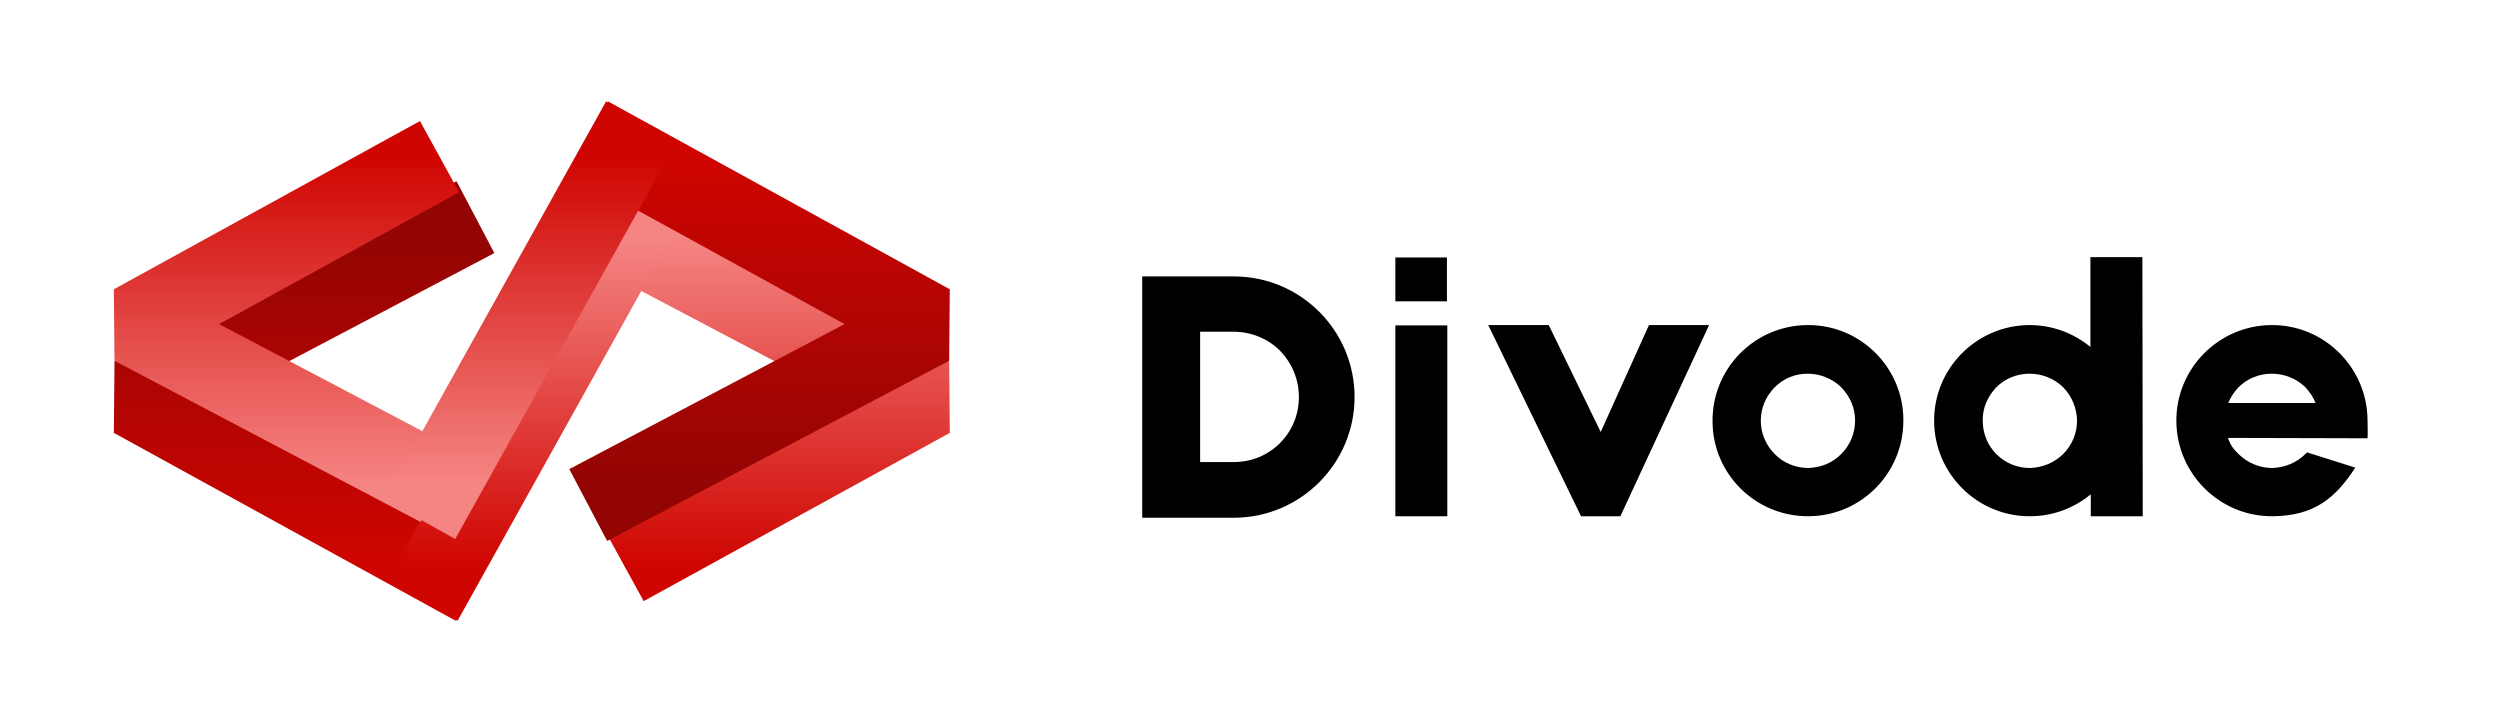
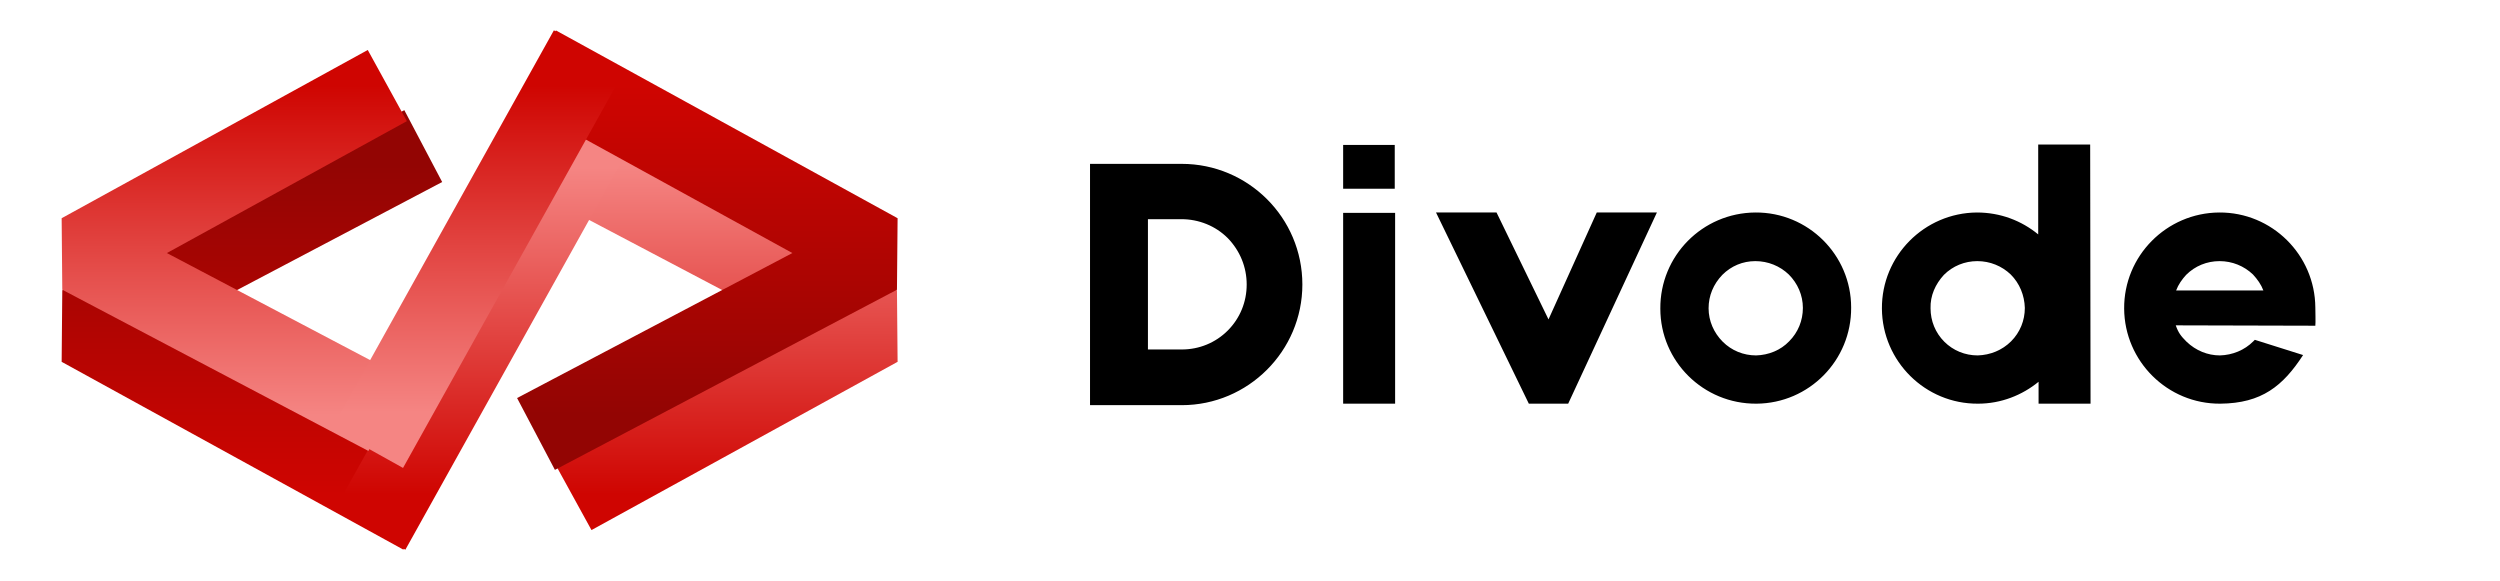
- <svg xmlns="http://www.w3.org/2000/svg" width="431" height="124" viewBox="0 0 431 124" fill="none">
-   <path d="M212.728 47.656C224.184 47.656 233.528 56.936 233.528 68.456C233.528 79.912 224.184 89.256 212.728 89.256H197.432H196.92V47.656H197.048H212.728ZM220.664 76.392C222.776 74.28 223.928 71.464 223.928 68.456C223.928 65.448 222.776 62.632 220.664 60.456C218.552 58.344 215.672 57.192 212.664 57.192H206.904V79.656H212.728C215.736 79.656 218.552 78.504 220.664 76.392ZM249.454 44.392V51.944H240.558V44.392H249.454ZM249.518 56.104V89H240.558V56.104H249.518ZM284.282 56.04H294.65L279.354 89H272.57L256.57 56.04H267.002L275.962 74.472L284.282 56.04ZM311.625 56.04C320.713 55.976 328.138 63.336 328.138 72.424C328.201 81.512 320.906 88.936 311.817 89C302.665 89.064 295.241 81.704 295.241 72.616C295.177 63.528 302.473 56.104 311.625 56.04ZM317.449 78.248C318.986 76.712 319.817 74.664 319.817 72.488C319.817 70.312 318.921 68.264 317.385 66.728C315.849 65.256 313.802 64.424 311.625 64.424C309.449 64.424 307.465 65.256 305.929 66.792C304.393 68.392 303.561 70.376 303.561 72.552C303.561 74.728 304.457 76.776 305.993 78.312C307.529 79.848 309.577 80.68 311.753 80.68C313.929 80.616 315.977 79.784 317.449 78.248ZM369.41 89H360.45V85.224C357.634 87.528 353.986 89 350.018 89C340.93 89.064 333.506 81.704 333.442 72.616C333.378 63.528 340.738 56.104 349.826 56.04C353.858 56.04 357.506 57.448 360.386 59.816V44.328H369.346L369.41 89ZM355.714 78.248C357.25 76.712 358.082 74.664 358.082 72.488C358.018 70.312 357.186 68.264 355.65 66.728C354.114 65.256 352.066 64.424 349.89 64.424C347.714 64.424 345.666 65.256 344.13 66.792C342.658 68.392 341.762 70.376 341.826 72.552C341.826 74.728 342.658 76.776 344.194 78.312C345.73 79.848 347.778 80.68 349.954 80.68C352.13 80.616 354.178 79.784 355.714 78.248ZM408.164 72.424C408.164 72.872 408.228 75.112 408.164 75.56L384.1 75.496C384.548 76.776 384.996 77.352 385.956 78.312C387.556 79.848 389.604 80.68 391.716 80.68C393.892 80.616 395.94 79.784 397.476 78.248C397.54 78.184 397.668 78.056 397.732 77.992L406.052 80.616C402.596 85.928 398.948 88.936 391.78 89C382.692 89.064 375.268 81.704 375.204 72.616C375.14 63.528 382.5 56.104 391.588 56.04C400.676 55.976 408.1 63.336 408.164 72.424ZM391.652 64.424C389.476 64.424 387.428 65.256 385.892 66.792C385.188 67.56 384.548 68.456 384.164 69.48H399.204C398.82 68.456 398.18 67.56 397.412 66.728C395.876 65.256 393.828 64.424 391.652 64.424Z" fill="black" />
-   <path d="M107.6 40.697L160.374 68.494L107.6 97.5" stroke="url(#paint0_linear_800_1854)" stroke-width="14" stroke-linejoin="bevel" />
-   <path d="M75.774 40.697L23 68.494L75.774 97.5" stroke="url(#paint1_linear_800_1854)" stroke-width="14" stroke-linecap="square" stroke-linejoin="bevel" />
-   <path d="M107.6 41.1L76.177 97.5" stroke="url(#paint2_linear_800_1854)" stroke-width="14" stroke-linecap="square" stroke-linejoin="bevel" />
-   <path d="M75.774 83.803L23 56.006L75.774 27" stroke="url(#paint3_linear_800_1854)" stroke-width="14" stroke-linejoin="bevel" />
-   <path d="M107.6 83.803L160.374 56.006L107.6 27" stroke="url(#paint4_linear_800_1854)" stroke-width="14" stroke-linecap="square" stroke-linejoin="bevel" />
-   <path d="M75.774 83.4L107.197 27" stroke="url(#paint5_linear_800_1854)" stroke-width="14" stroke-linecap="square" stroke-linejoin="bevel" />
+ <svg xmlns="http://www.w3.org/2000/svg" width="431" height="100" viewBox="0 0 431 100" fill="none">
+   <path d="M203.728 28.25C215.184 28.25 224.528 37.53 224.528 49.05C224.528 60.506 215.184 69.85 203.728 69.85H188.432H187.92V28.25H188.048H203.728ZM211.664 56.986C213.776 54.874 214.928 52.058 214.928 49.05C214.928 46.042 213.776 43.226 211.664 41.05C209.552 38.938 206.672 37.786 203.664 37.786H197.904V60.25H203.728C206.736 60.25 209.552 59.098 211.664 56.986ZM240.454 24.986V32.538H231.558V24.986H240.454ZM240.518 36.698V69.594H231.558V36.698H240.518ZM275.282 36.634H285.65L270.354 69.594H263.57L247.57 36.634H258.002L266.962 55.066L275.282 36.634ZM302.625 36.634C311.713 36.57 319.138 43.93 319.138 53.018C319.201 62.106 311.906 69.53 302.817 69.594C293.665 69.658 286.241 62.298 286.241 53.21C286.177 44.122 293.473 36.698 302.625 36.634ZM308.449 58.842C309.986 57.306 310.817 55.258 310.817 53.082C310.817 50.906 309.921 48.858 308.385 47.322C306.849 45.85 304.802 45.018 302.625 45.018C300.449 45.018 298.465 45.85 296.929 47.386C295.393 48.986 294.561 50.97 294.561 53.146C294.561 55.322 295.457 57.37 296.993 58.906C298.529 60.442 300.577 61.274 302.753 61.274C304.929 61.21 306.977 60.378 308.449 58.842ZM360.41 69.594H351.45V65.818C348.634 68.122 344.986 69.594 341.018 69.594C331.93 69.658 324.506 62.298 324.442 53.21C324.378 44.122 331.738 36.698 340.826 36.634C344.858 36.634 348.506 38.042 351.386 40.41V24.922H360.346L360.41 69.594ZM346.714 58.842C348.25 57.306 349.082 55.258 349.082 53.082C349.018 50.906 348.186 48.858 346.65 47.322C345.114 45.85 343.066 45.018 340.89 45.018C338.714 45.018 336.666 45.85 335.13 47.386C333.658 48.986 332.762 50.97 332.826 53.146C332.826 55.322 333.658 57.37 335.194 58.906C336.73 60.442 338.778 61.274 340.954 61.274C343.13 61.21 345.178 60.378 346.714 58.842ZM399.164 53.018C399.164 53.466 399.228 55.706 399.164 56.154L375.1 56.09C375.548 57.37 375.996 57.946 376.956 58.906C378.556 60.442 380.604 61.274 382.716 61.274C384.892 61.21 386.94 60.378 388.476 58.842C388.54 58.778 388.668 58.65 388.732 58.586L397.052 61.21C393.596 66.522 389.948 69.53 382.78 69.594C373.692 69.658 366.268 62.298 366.204 53.21C366.14 44.122 373.5 36.698 382.588 36.634C391.676 36.57 399.1 43.93 399.164 53.018ZM382.652 45.018C380.476 45.018 378.428 45.85 376.892 47.386C376.188 48.154 375.548 49.05 375.164 50.074H390.204C389.82 49.05 389.18 48.154 388.412 47.322C386.876 45.85 384.828 45.018 382.652 45.018Z" fill="black" />
+   <path d="M98.6 28.447L151.374 56.244L98.6 85.25" stroke="url(#paint0_linear_868_669)" stroke-width="14" stroke-linejoin="bevel" />
+   <path d="M66.774 28.447L14 56.244L66.774 85.25" stroke="url(#paint1_linear_868_669)" stroke-width="14" stroke-linecap="square" stroke-linejoin="bevel" />
+   <path d="M98.6 28.85L67.177 85.25" stroke="url(#paint2_linear_868_669)" stroke-width="14" stroke-linecap="square" stroke-linejoin="bevel" />
+   <path d="M66.774 71.553L14 43.756L66.774 14.75" stroke="url(#paint3_linear_868_669)" stroke-width="14" stroke-linejoin="bevel" />
+   <path d="M98.6 71.553L151.374 43.756L98.6 14.75" stroke="url(#paint4_linear_868_669)" stroke-width="14" stroke-linecap="square" stroke-linejoin="bevel" />
+   <path d="M66.774 71.15L98.197 14.75" stroke="url(#paint5_linear_868_669)" stroke-width="14" stroke-linecap="square" stroke-linejoin="bevel" />
  <defs>
-     <linearGradient id="paint0_linear_800_1854" x1="133.987" y1="97.5" x2="133.987" y2="40.697" gradientUnits="userSpaceOnUse">
+     <linearGradient id="paint0_linear_868_669" x1="124.987" y1="85.25" x2="124.987" y2="28.447" gradientUnits="userSpaceOnUse">
      <stop stop-color="#CF0501" />
      <stop offset="1" stop-color="#F58583" />
    </linearGradient>
-     <linearGradient id="paint1_linear_800_1854" x1="49.387" y1="97.5" x2="49.387" y2="40.697" gradientUnits="userSpaceOnUse">
+     <linearGradient id="paint1_linear_868_669" x1="40.387" y1="85.25" x2="40.387" y2="28.447" gradientUnits="userSpaceOnUse">
      <stop stop-color="#CF0501" />
      <stop offset="1" stop-color="#930503" />
    </linearGradient>
-     <linearGradient id="paint2_linear_800_1854" x1="91.889" y1="41.1" x2="91.889" y2="97.5" gradientUnits="userSpaceOnUse">
+     <linearGradient id="paint2_linear_868_669" x1="82.889" y1="28.85" x2="82.889" y2="85.25" gradientUnits="userSpaceOnUse">
      <stop stop-color="#F58583" />
      <stop offset="1" stop-color="#CF0501" />
    </linearGradient>
-     <linearGradient id="paint3_linear_800_1854" x1="49.387" y1="27" x2="49.387" y2="83.803" gradientUnits="userSpaceOnUse">
+     <linearGradient id="paint3_linear_868_669" x1="40.387" y1="14.75" x2="40.387" y2="71.553" gradientUnits="userSpaceOnUse">
      <stop stop-color="#CF0501" />
      <stop offset="1" stop-color="#F58583" />
    </linearGradient>
-     <linearGradient id="paint4_linear_800_1854" x1="133.987" y1="27" x2="133.987" y2="83.803" gradientUnits="userSpaceOnUse">
+     <linearGradient id="paint4_linear_868_669" x1="124.987" y1="14.75" x2="124.987" y2="71.553" gradientUnits="userSpaceOnUse">
      <stop stop-color="#CF0501" />
      <stop offset="1" stop-color="#930503" />
    </linearGradient>
-     <linearGradient id="paint5_linear_800_1854" x1="91.486" y1="83.4" x2="91.486" y2="27" gradientUnits="userSpaceOnUse">
+     <linearGradient id="paint5_linear_868_669" x1="82.486" y1="71.15" x2="82.486" y2="14.75" gradientUnits="userSpaceOnUse">
      <stop stop-color="#F58583" />
      <stop offset="1" stop-color="#CF0501" />
    </linearGradient>
  </defs>
</svg>
